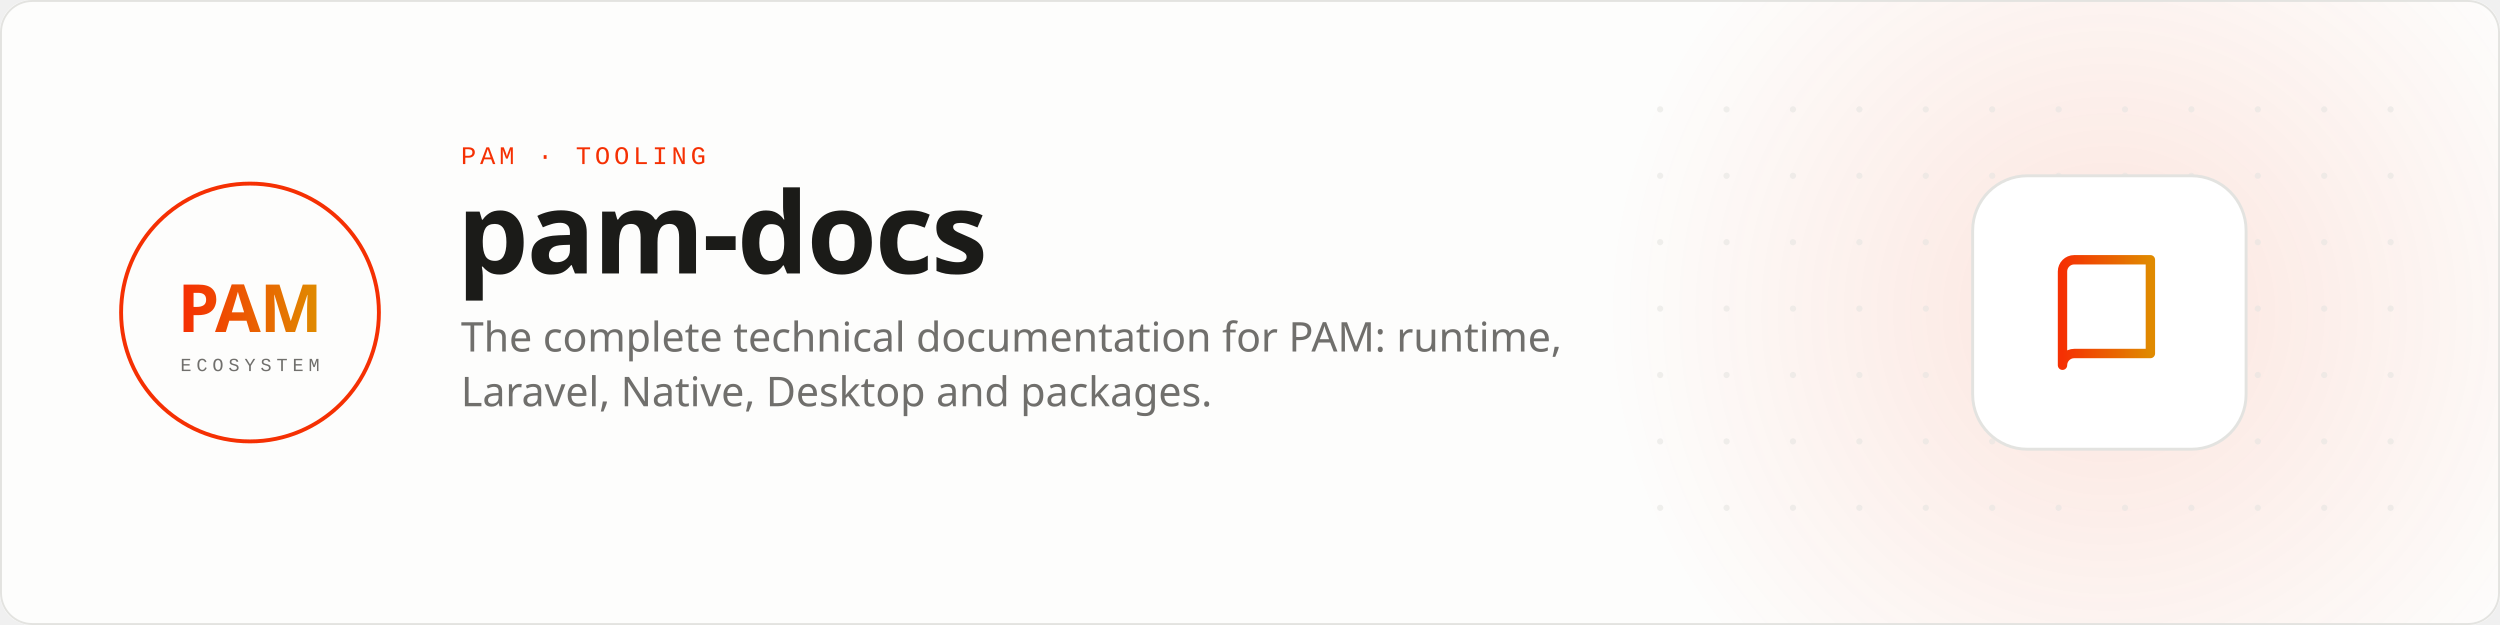
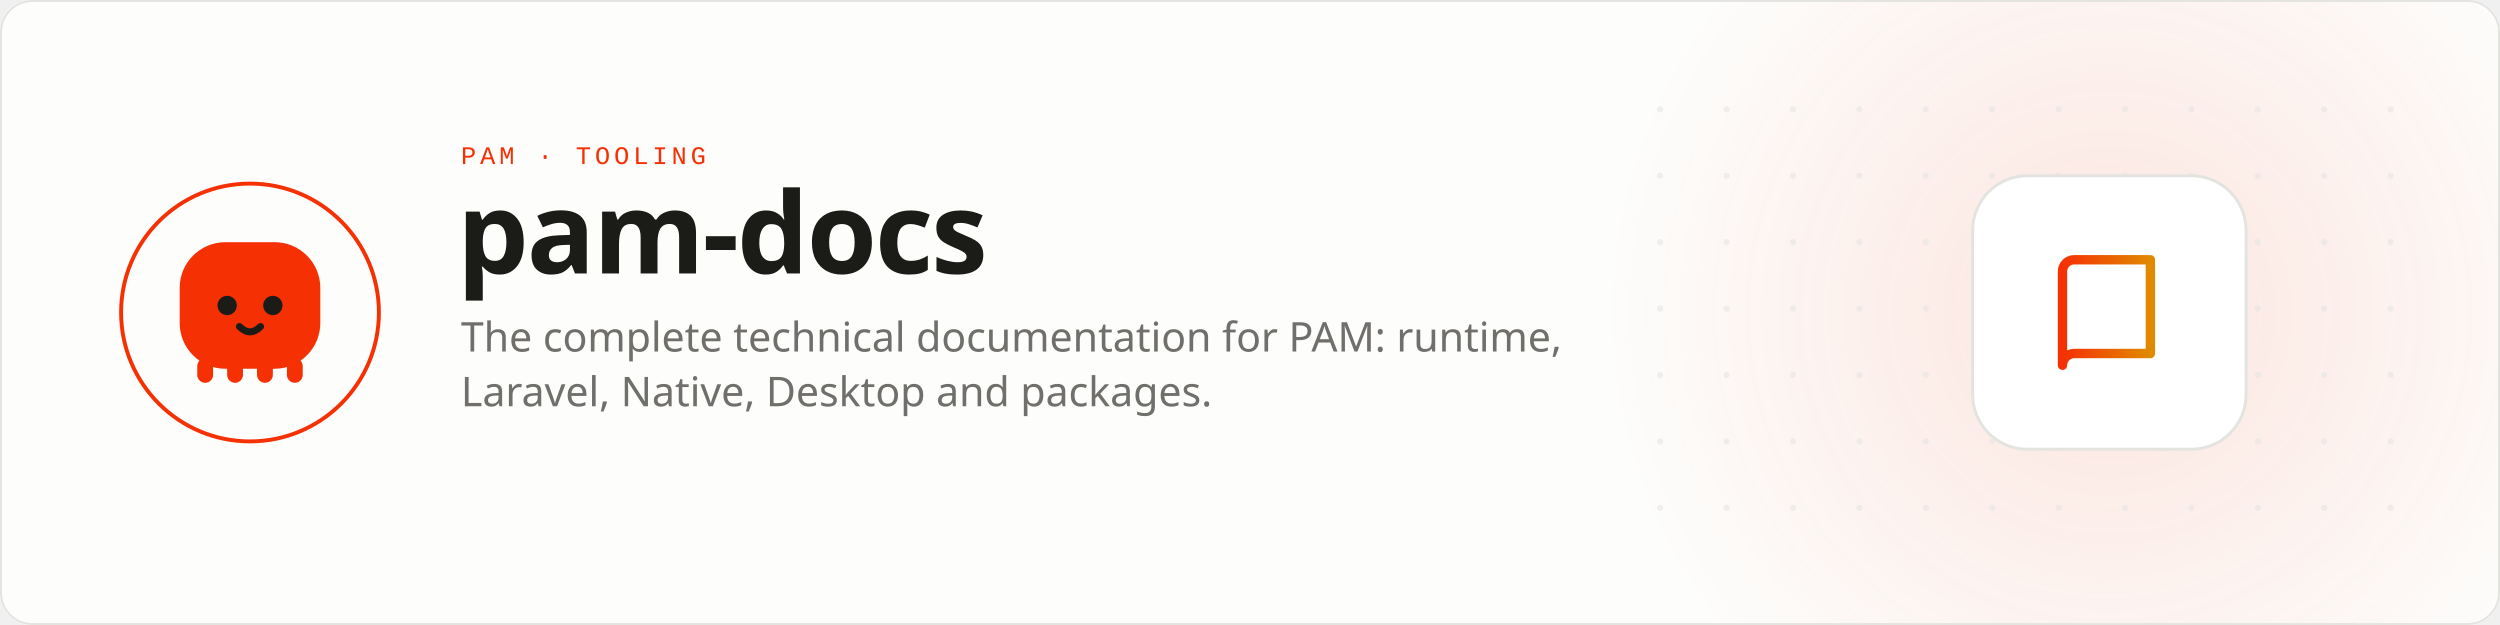
<svg xmlns="http://www.w3.org/2000/svg" viewBox="0 0 1280 320" width="1280" height="320" role="img" aria-label="pam-docs: The complete technical documentation for PAM: runtime, Laravel, Native, Desktop and packages.">
  <defs>
    <linearGradient id="pg" x1="0" y1="0" x2="1" y2="0">
      <stop offset="0" stop-color="#f53003" />
      <stop offset="1" stop-color="#e08a00" />
    </linearGradient>
    <radialGradient id="gl">
      <stop offset="0" stop-color="#f53003" stop-opacity=".12" />
      <stop offset="1" stop-color="#f53003" stop-opacity="0" />
    </radialGradient>
    <clipPath id="cl">
      <rect width="1280" height="320" rx="16" />
    </clipPath>
  </defs>
  <g clip-path="url(#cl)">
    <rect width="1280" height="320" fill="#fdfdfc" />
    <circle cx="1080" cy="160" r="260" fill="url(#gl)" />
    <g fill="#e3e3e0" opacity=".55">
      <circle cx="850" cy="56" r="1.6" />
      <circle cx="850" cy="90" r="1.6" />
      <circle cx="850" cy="124" r="1.6" />
      <circle cx="850" cy="158" r="1.6" />
      <circle cx="850" cy="192" r="1.6" />
      <circle cx="850" cy="226" r="1.6" />
      <circle cx="850" cy="260" r="1.6" />
      <circle cx="884" cy="56" r="1.6" />
      <circle cx="884" cy="90" r="1.6" />
      <circle cx="884" cy="124" r="1.6" />
      <circle cx="884" cy="158" r="1.6" />
      <circle cx="884" cy="192" r="1.6" />
      <circle cx="884" cy="226" r="1.6" />
      <circle cx="884" cy="260" r="1.6" />
      <circle cx="918" cy="56" r="1.6" />
      <circle cx="918" cy="90" r="1.6" />
      <circle cx="918" cy="124" r="1.6" />
      <circle cx="918" cy="158" r="1.6" />
      <circle cx="918" cy="192" r="1.6" />
      <circle cx="918" cy="226" r="1.6" />
      <circle cx="918" cy="260" r="1.6" />
      <circle cx="952" cy="56" r="1.6" />
      <circle cx="952" cy="90" r="1.6" />
      <circle cx="952" cy="124" r="1.6" />
      <circle cx="952" cy="158" r="1.6" />
      <circle cx="952" cy="192" r="1.6" />
      <circle cx="952" cy="226" r="1.6" />
      <circle cx="952" cy="260" r="1.6" />
      <circle cx="986" cy="56" r="1.6" />
      <circle cx="986" cy="90" r="1.6" />
      <circle cx="986" cy="124" r="1.6" />
      <circle cx="986" cy="158" r="1.6" />
      <circle cx="986" cy="192" r="1.6" />
      <circle cx="986" cy="226" r="1.6" />
      <circle cx="986" cy="260" r="1.6" />
      <circle cx="1020" cy="56" r="1.6" />
      <circle cx="1020" cy="90" r="1.6" />
      <circle cx="1020" cy="124" r="1.6" />
      <circle cx="1020" cy="158" r="1.6" />
      <circle cx="1020" cy="192" r="1.6" />
      <circle cx="1020" cy="226" r="1.6" />
      <circle cx="1020" cy="260" r="1.6" />
      <circle cx="1054" cy="56" r="1.6" />
      <circle cx="1054" cy="90" r="1.6" />
      <circle cx="1054" cy="124" r="1.6" />
      <circle cx="1054" cy="158" r="1.6" />
      <circle cx="1054" cy="192" r="1.6" />
      <circle cx="1054" cy="226" r="1.6" />
      <circle cx="1054" cy="260" r="1.6" />
      <circle cx="1088" cy="56" r="1.6" />
      <circle cx="1088" cy="90" r="1.6" />
      <circle cx="1088" cy="124" r="1.6" />
      <circle cx="1088" cy="158" r="1.6" />
      <circle cx="1088" cy="192" r="1.6" />
      <circle cx="1088" cy="226" r="1.6" />
      <circle cx="1088" cy="260" r="1.6" />
      <circle cx="1122" cy="56" r="1.6" />
      <circle cx="1122" cy="90" r="1.6" />
      <circle cx="1122" cy="124" r="1.6" />
      <circle cx="1122" cy="158" r="1.6" />
      <circle cx="1122" cy="192" r="1.6" />
      <circle cx="1122" cy="226" r="1.6" />
      <circle cx="1122" cy="260" r="1.6" />
      <circle cx="1156" cy="56" r="1.6" />
      <circle cx="1156" cy="90" r="1.6" />
      <circle cx="1156" cy="124" r="1.6" />
      <circle cx="1156" cy="158" r="1.6" />
      <circle cx="1156" cy="192" r="1.6" />
      <circle cx="1156" cy="226" r="1.6" />
      <circle cx="1156" cy="260" r="1.6" />
      <circle cx="1190" cy="56" r="1.6" />
      <circle cx="1190" cy="90" r="1.6" />
      <circle cx="1190" cy="124" r="1.6" />
      <circle cx="1190" cy="158" r="1.6" />
      <circle cx="1190" cy="192" r="1.6" />
      <circle cx="1190" cy="226" r="1.6" />
      <circle cx="1190" cy="260" r="1.6" />
      <circle cx="1224" cy="56" r="1.6" />
      <circle cx="1224" cy="90" r="1.6" />
      <circle cx="1224" cy="124" r="1.6" />
      <circle cx="1224" cy="158" r="1.6" />
      <circle cx="1224" cy="192" r="1.6" />
      <circle cx="1224" cy="226" r="1.6" />
      <circle cx="1224" cy="260" r="1.6" />
    </g>
  </g>
  <rect x=".5" y=".5" width="1279" height="319" rx="16" fill="none" stroke="#e3e3e0" />
  <circle cx="128" cy="160" r="66" fill="#fdfdfc" stroke="#f53003" stroke-width="2" />
  <circle cx="128" cy="160" r="66" fill="none" stroke="#f53003">
    <animate attributeName="r" values="66;92" dur="3s" repeatCount="indefinite" />
    <animate attributeName="stroke-opacity" values=".5;0" dur="3s" repeatCount="indefinite" />
  </circle>
-   <text x="128" y="170" text-anchor="middle" font-family="-apple-system, BlinkMacSystemFont, 'Segoe UI', 'Noto Sans', Helvetica, Arial, sans-serif" font-weight="700" font-size="34" letter-spacing="-.5" fill="url(#pg)">PAM</text>
-   <text x="128" y="190" text-anchor="middle" font-family="ui-monospace, SFMono-Regular, 'SF Mono', Menlo, Consolas, 'Liberation Mono', monospace" font-size="9.5" letter-spacing="2.5" fill="#706f6c">ECOSYSTEM</text>
+   <g transform="translate(74 104.2) scale(.9)">
+     <rect x="30" y="88" width="9" height="14" rx="4.5" fill="#f53003" />
+     <rect x="47" y="88" width="9" height="14" rx="4.5" fill="#f53003" />
+     <rect x="64" y="88" width="9" height="14" rx="4.5" fill="#f53003" />
+     <rect x="81" y="88" width="9" height="14" rx="4.5" fill="#f53003" />
+     <rect x="20" y="22" width="80" height="72" rx="26" fill="#f53003" />
+     <circle cx="47" cy="58" r="5.5" fill="#1b1b18" />
+     <circle cx="73" cy="58" r="5.5" fill="#1b1b18" />
+     <path d="M54 70q6 6 12 0" stroke="#1b1b18" stroke-width="4" stroke-linecap="round" fill="none" />
+   </g>
  <text x="236" y="84" font-family="ui-monospace, SFMono-Regular, 'SF Mono', Menlo, Consolas, 'Liberation Mono', monospace" font-size="13" letter-spacing="2" fill="#f53003">PAM · TOOLING</text>
  <text x="234" y="140" font-family="-apple-system, BlinkMacSystemFont, 'Segoe UI', 'Noto Sans', Helvetica, Arial, sans-serif" font-weight="700" font-size="58" letter-spacing="-1" fill="#1b1b18">pam-docs</text>
  <text x="236" y="180" font-family="-apple-system, BlinkMacSystemFont, 'Segoe UI', 'Noto Sans', Helvetica, Arial, sans-serif" font-size="21" fill="#706f6c">The complete technical documentation for PAM: runtime,</text>
  <text x="236" y="208" font-family="-apple-system, BlinkMacSystemFont, 'Segoe UI', 'Noto Sans', Helvetica, Arial, sans-serif" font-size="21" fill="#706f6c">Laravel, Native, Desktop and packages.</text>
  <rect x="1010" y="90" width="140" height="140" rx="28" fill="#ffffff" stroke="#e3e3e0" stroke-width="1.5" />
  <g transform="translate(1044 124) scale(3)" fill="none" stroke="url(#pg)" stroke-width="1.6" stroke-linecap="round" stroke-linejoin="round">
    <path d="M4 5a2 2 0 0 1 2-2h13v16H6a2 2 0 0 0-2 2zM4 21a2 2 0 0 1 2-2h13" />
  </g>
</svg>
